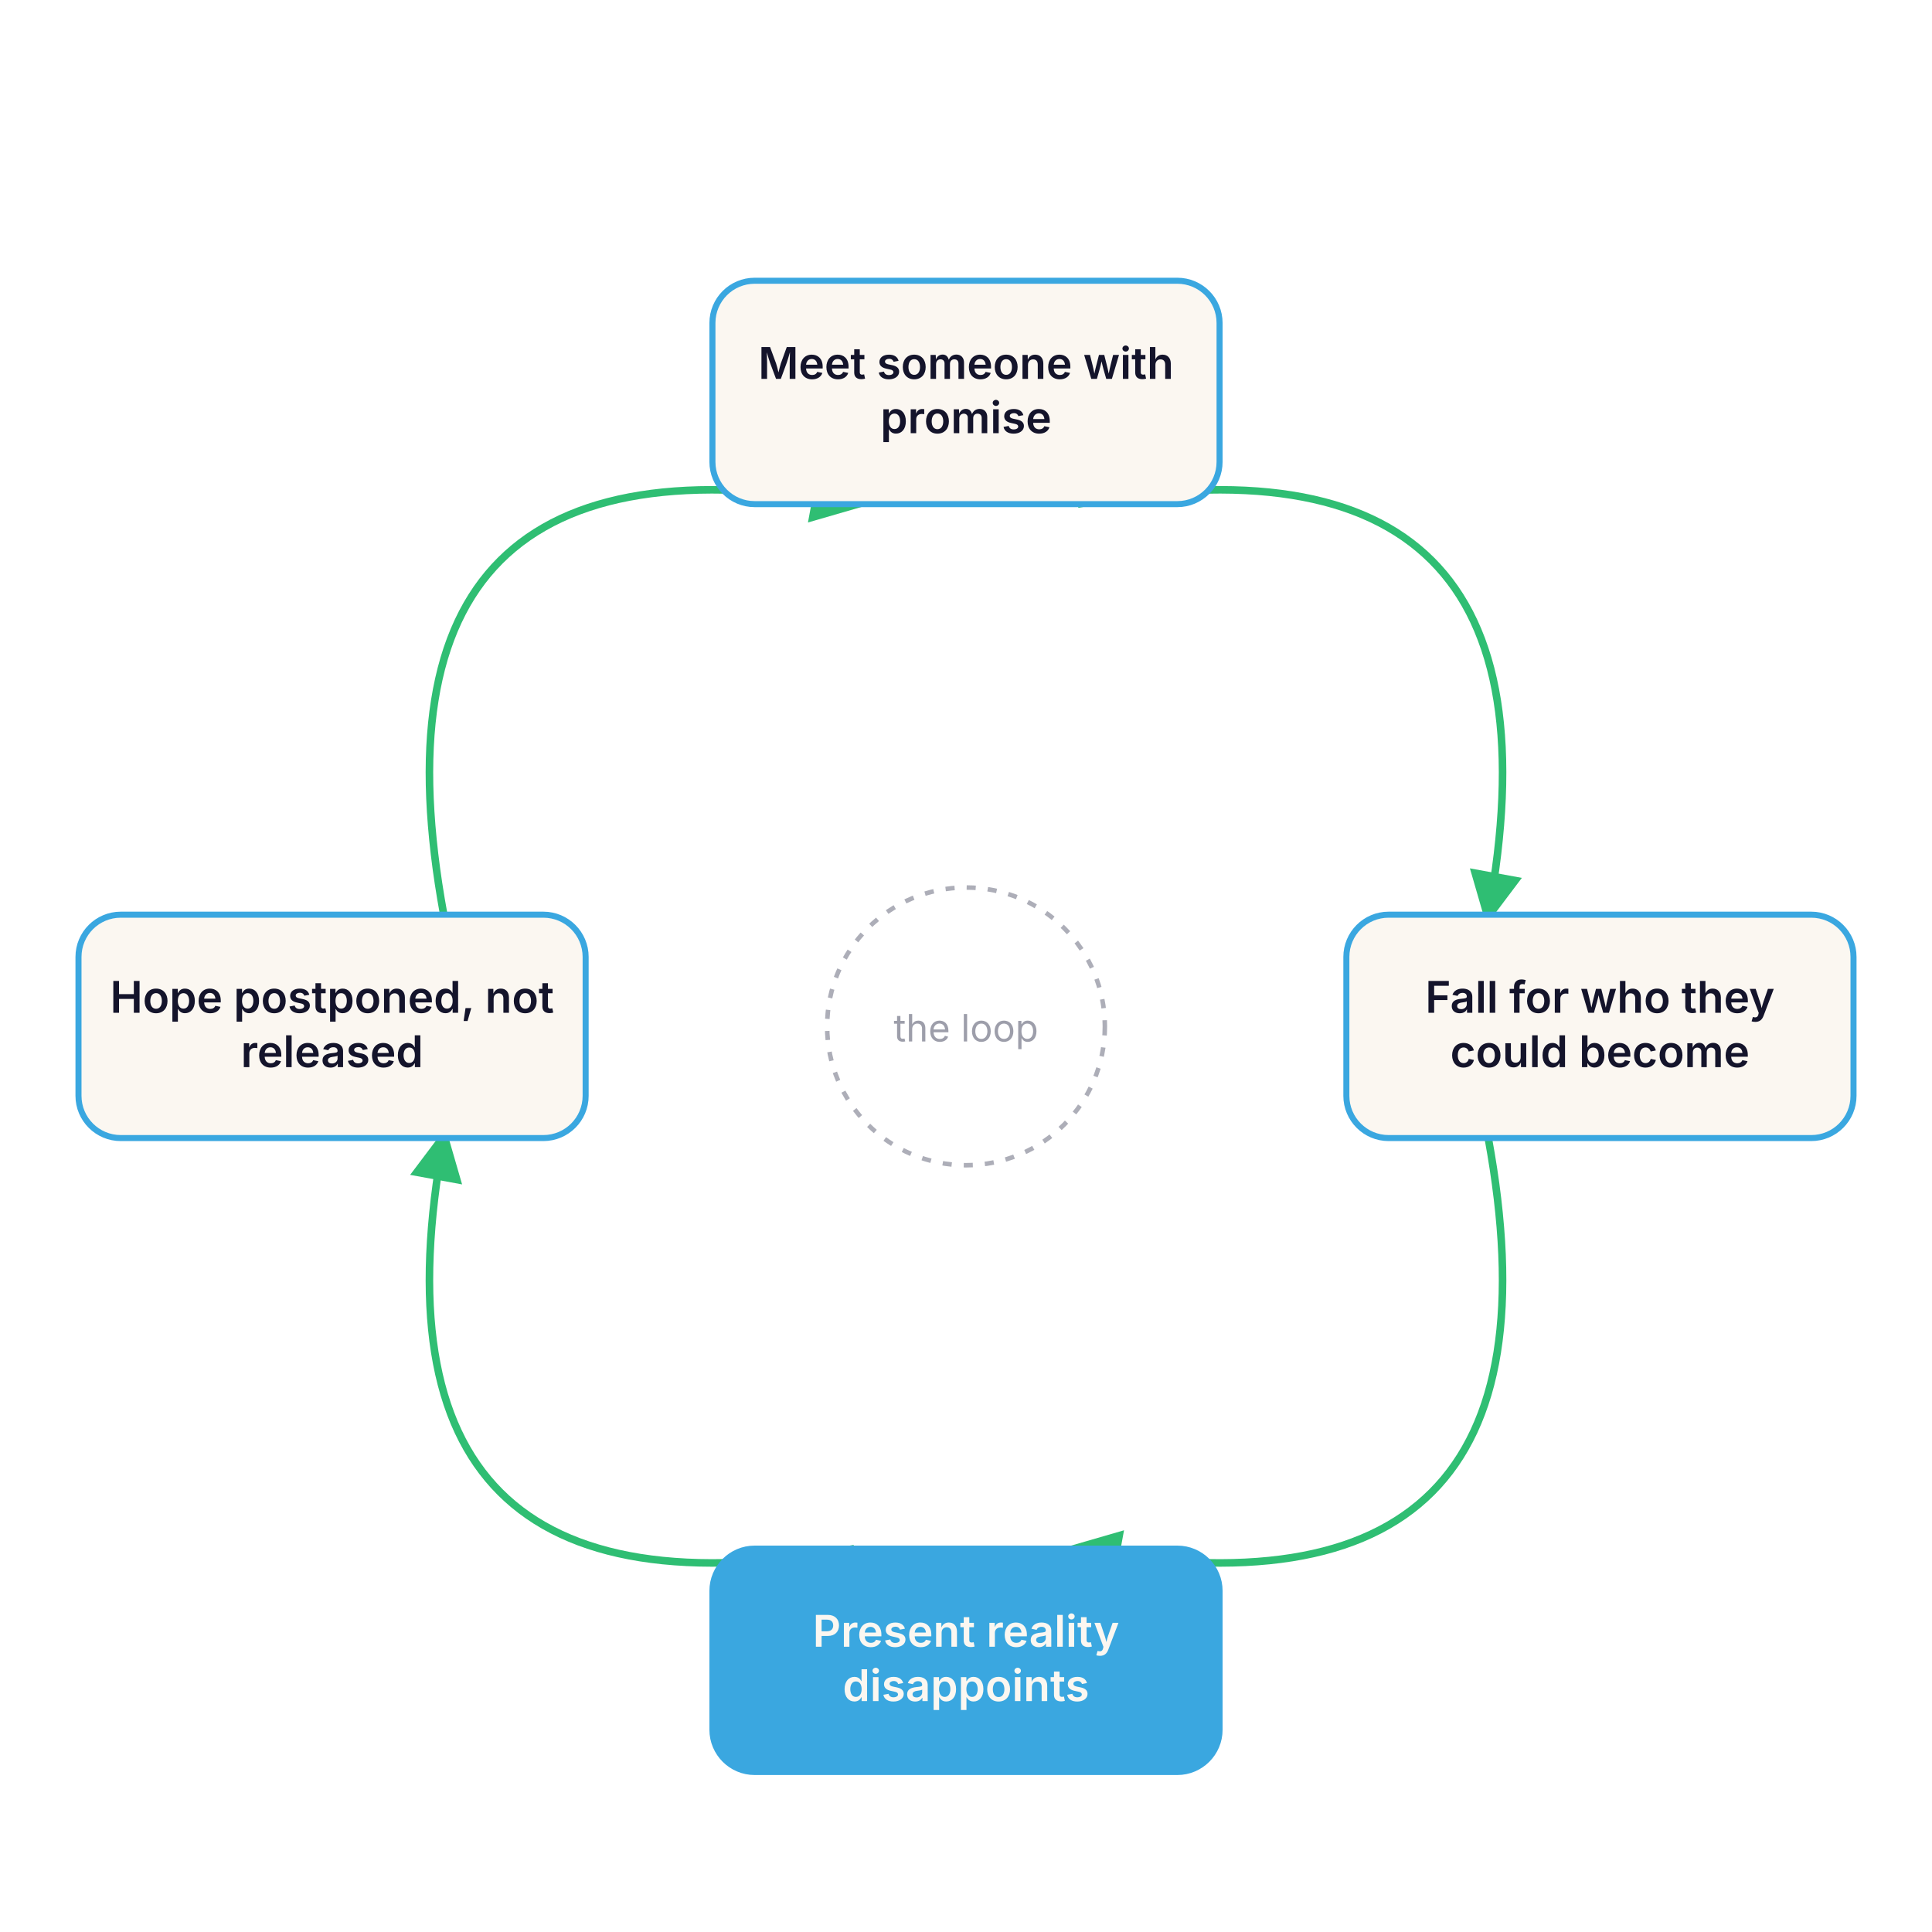
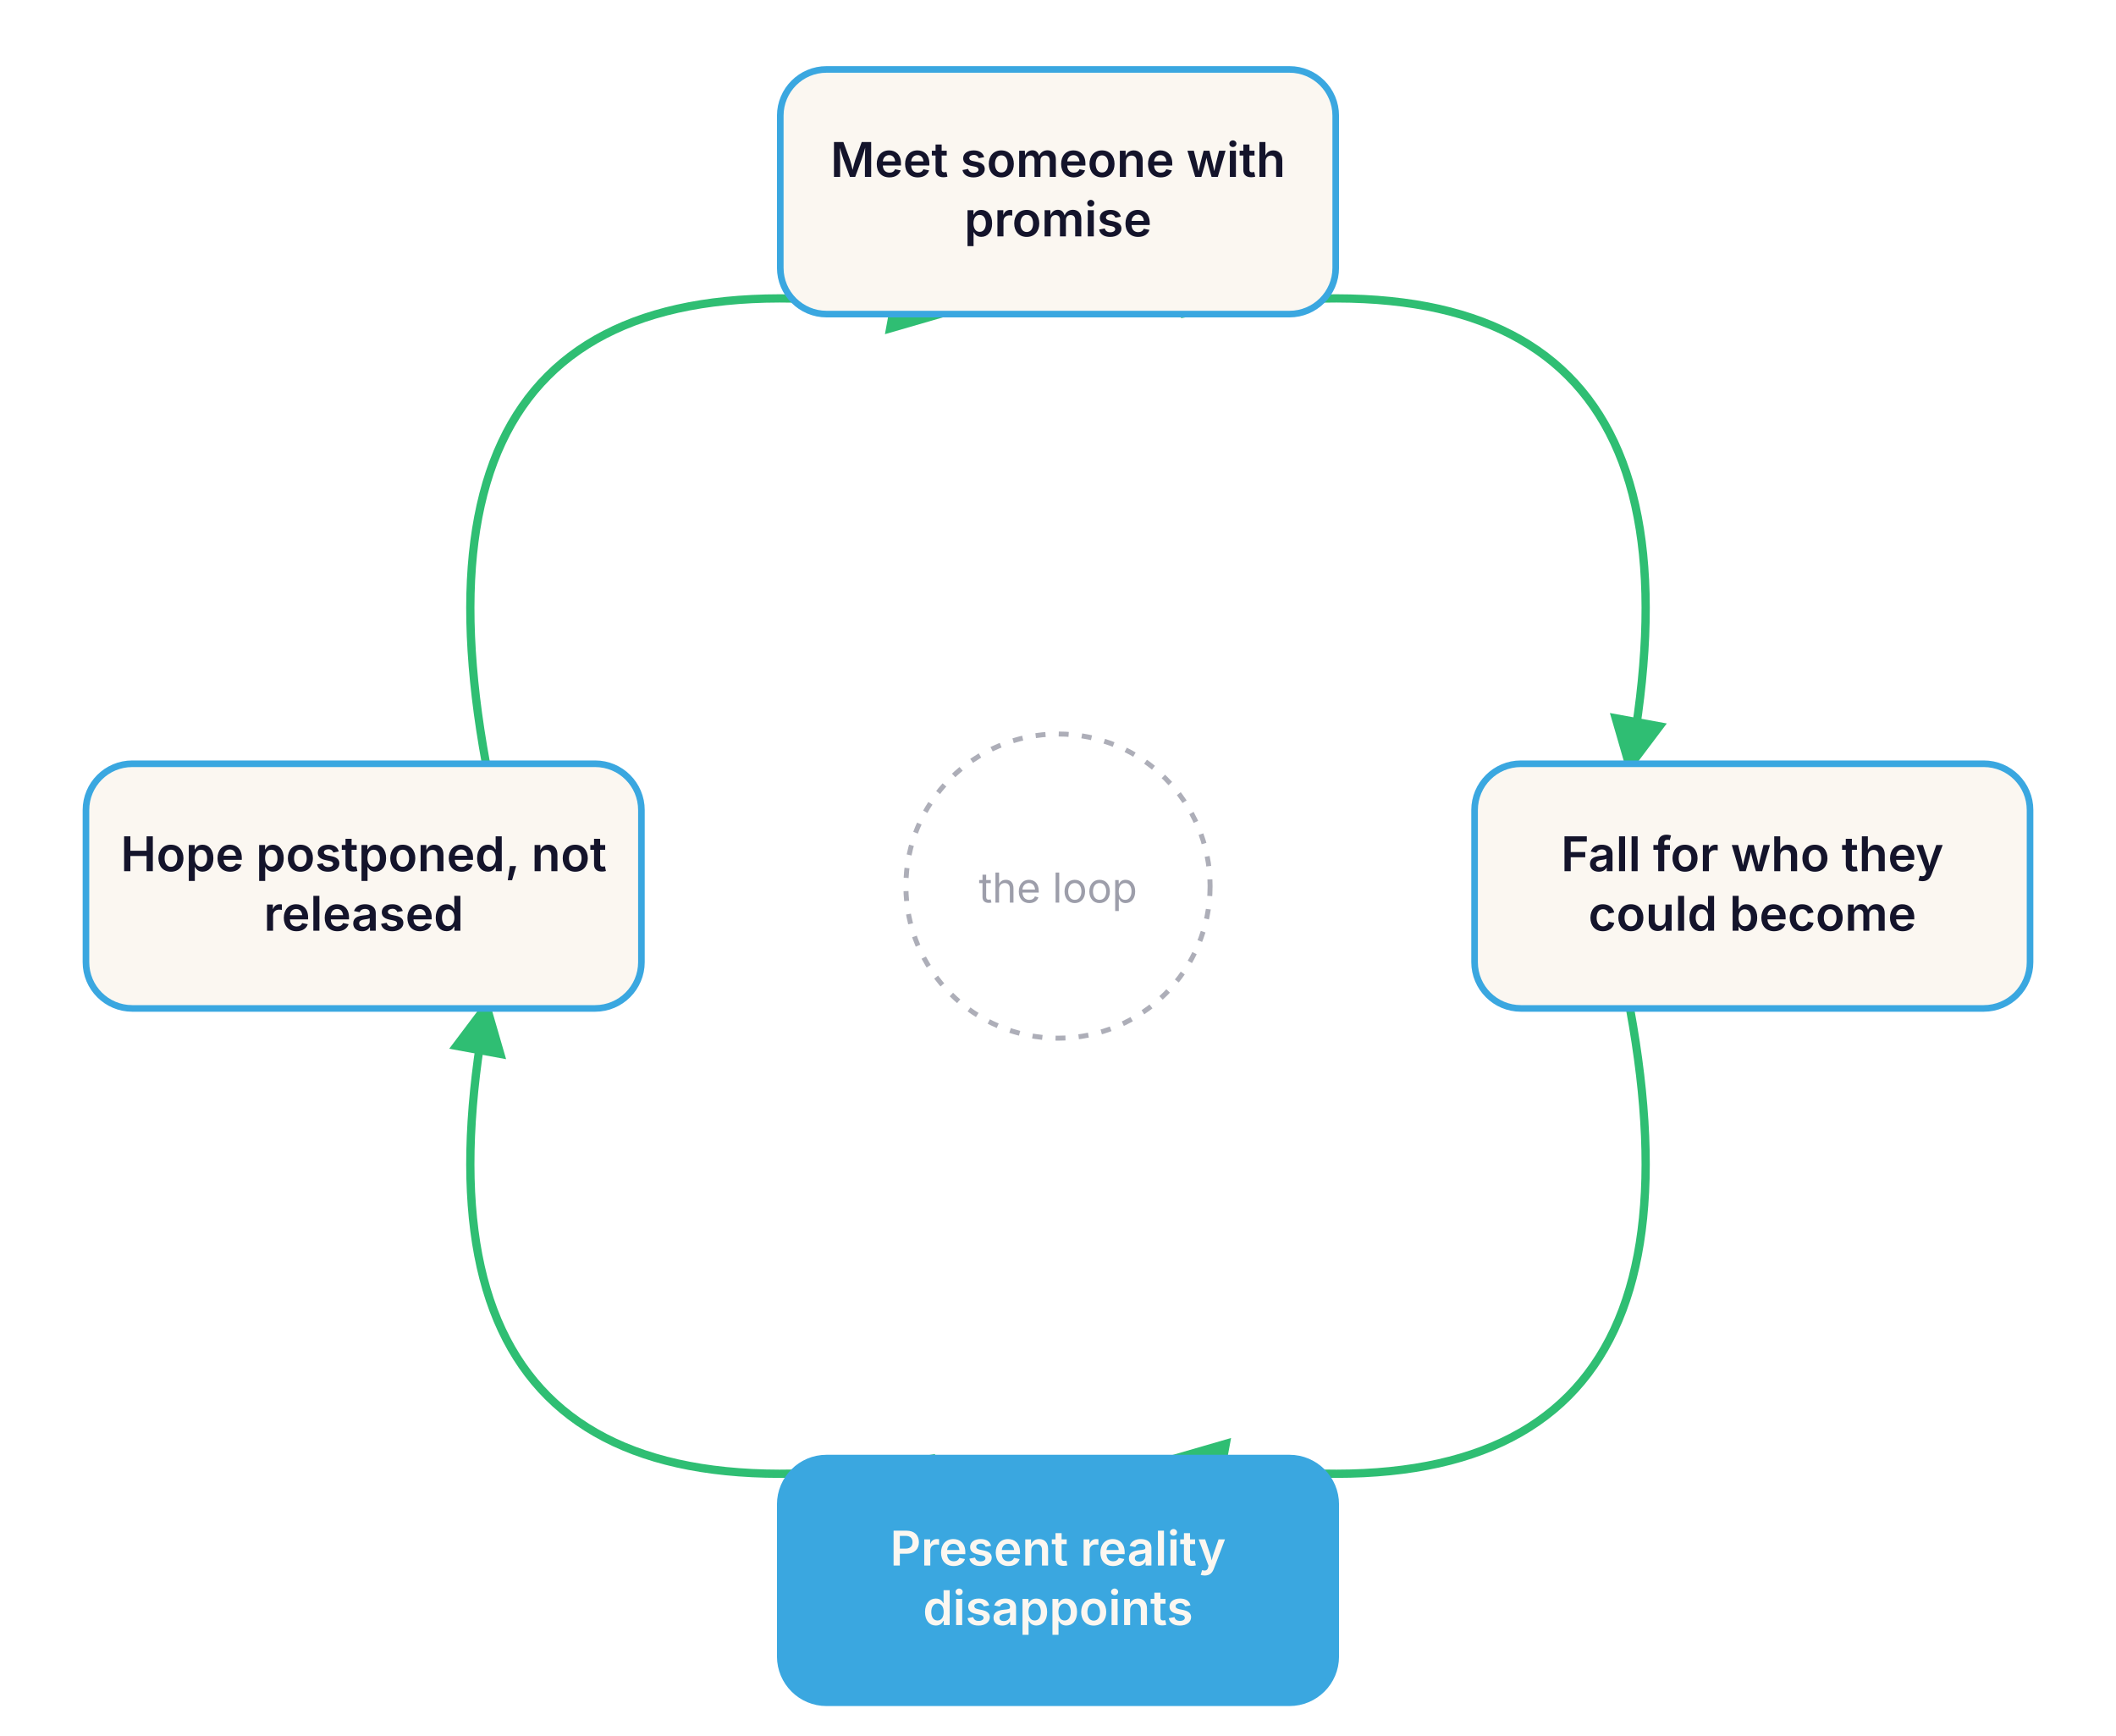
- <svg xmlns="http://www.w3.org/2000/svg" viewBox="0 0 640 640" role="img" aria-label="The potential loop">
+ <svg xmlns="http://www.w3.org/2000/svg" viewBox="0 72 640 525" role="img" aria-label="The potential loop">
  <defs>
    <marker id="arrowhead" viewBox="0 0 10 10" refX="8" refY="5" markerWidth="7" markerHeight="7" orient="auto-start-reverse">
      <path d="M0,0 L10,5 L0,10 z" fill="var(--cta, #2FBE73)" />
    </marker>
  </defs>
  <path d="M 357.0,167.0 Q 523.6,136.4 493.0,303.0" fill="none" stroke="var(--cta, #2FBE73)" stroke-width="2.5" marker-end="url(#arrowhead)" />
  <path d="M 493.0,377.0 Q 523.6,543.6 357.0,513.0" fill="none" stroke="var(--cta, #2FBE73)" stroke-width="2.5" marker-end="url(#arrowhead)" />
  <path d="M 283.0,513.0 Q 116.4,543.6 147.0,377.0" fill="none" stroke="var(--cta, #2FBE73)" stroke-width="2.5" marker-end="url(#arrowhead)" />
  <path d="M 147.0,303.0 Q 116.4,136.4 283.0,167.0" fill="none" stroke="var(--cta, #2FBE73)" stroke-width="2.5" marker-end="url(#arrowhead)" />
  <rect x="236.0" y="93.0" width="168" height="74" rx="14" fill="var(--paper, #FBF7F1)" stroke="var(--accent-sky, #3AA7E0)" stroke-width="2" />
  <text x="320.0" y="125.5" text-anchor="middle" font-family="system-ui, -apple-system, Segoe UI, sans-serif" font-size="14.5" font-weight="600" fill="var(--encre, #14142B)">Meet someone with</text>
  <text x="320.0" y="143.5" text-anchor="middle" font-family="system-ui, -apple-system, Segoe UI, sans-serif" font-size="14.5" font-weight="600" fill="var(--encre, #14142B)">promise</text>
  <rect x="446.0" y="303.0" width="168" height="74" rx="14" fill="var(--paper, #FBF7F1)" stroke="var(--accent-sky, #3AA7E0)" stroke-width="2" />
  <text x="530.0" y="335.5" text-anchor="middle" font-family="system-ui, -apple-system, Segoe UI, sans-serif" font-size="14.5" font-weight="600" fill="var(--encre, #14142B)">Fall for who they</text>
  <text x="530.0" y="353.5" text-anchor="middle" font-family="system-ui, -apple-system, Segoe UI, sans-serif" font-size="14.5" font-weight="600" fill="var(--encre, #14142B)">could become</text>
  <rect x="236.0" y="513.0" width="168" height="74" rx="14" fill="var(--accent-sky, #3AA7E0)" stroke="var(--accent-sky, #3AA7E0)" stroke-width="2" />
  <text x="320.0" y="545.5" text-anchor="middle" font-family="system-ui, -apple-system, Segoe UI, sans-serif" font-size="14.5" font-weight="600" fill="var(--paper, #FBF7F1)">Present reality</text>
  <text x="320.0" y="563.5" text-anchor="middle" font-family="system-ui, -apple-system, Segoe UI, sans-serif" font-size="14.5" font-weight="600" fill="var(--paper, #FBF7F1)">disappoints</text>
  <rect x="26.0" y="303.0" width="168" height="74" rx="14" fill="var(--paper, #FBF7F1)" stroke="var(--accent-sky, #3AA7E0)" stroke-width="2" />
  <text x="110.0" y="335.5" text-anchor="middle" font-family="system-ui, -apple-system, Segoe UI, sans-serif" font-size="14.5" font-weight="600" fill="var(--encre, #14142B)">Hope postponed, not</text>
  <text x="110.0" y="353.5" text-anchor="middle" font-family="system-ui, -apple-system, Segoe UI, sans-serif" font-size="14.5" font-weight="600" fill="var(--encre, #14142B)">released</text>
  <circle cx="320" cy="340" r="46" fill="none" stroke="var(--body-2, #5B5D72)" stroke-width="1.5" stroke-dasharray="3,4" opacity="0.5" />
  <text x="320" y="345" text-anchor="middle" font-family="system-ui, -apple-system, Segoe UI, sans-serif" font-size="12.5" fill="var(--body-2, #5B5D72)" opacity="0.6">the loop</text>
</svg>
